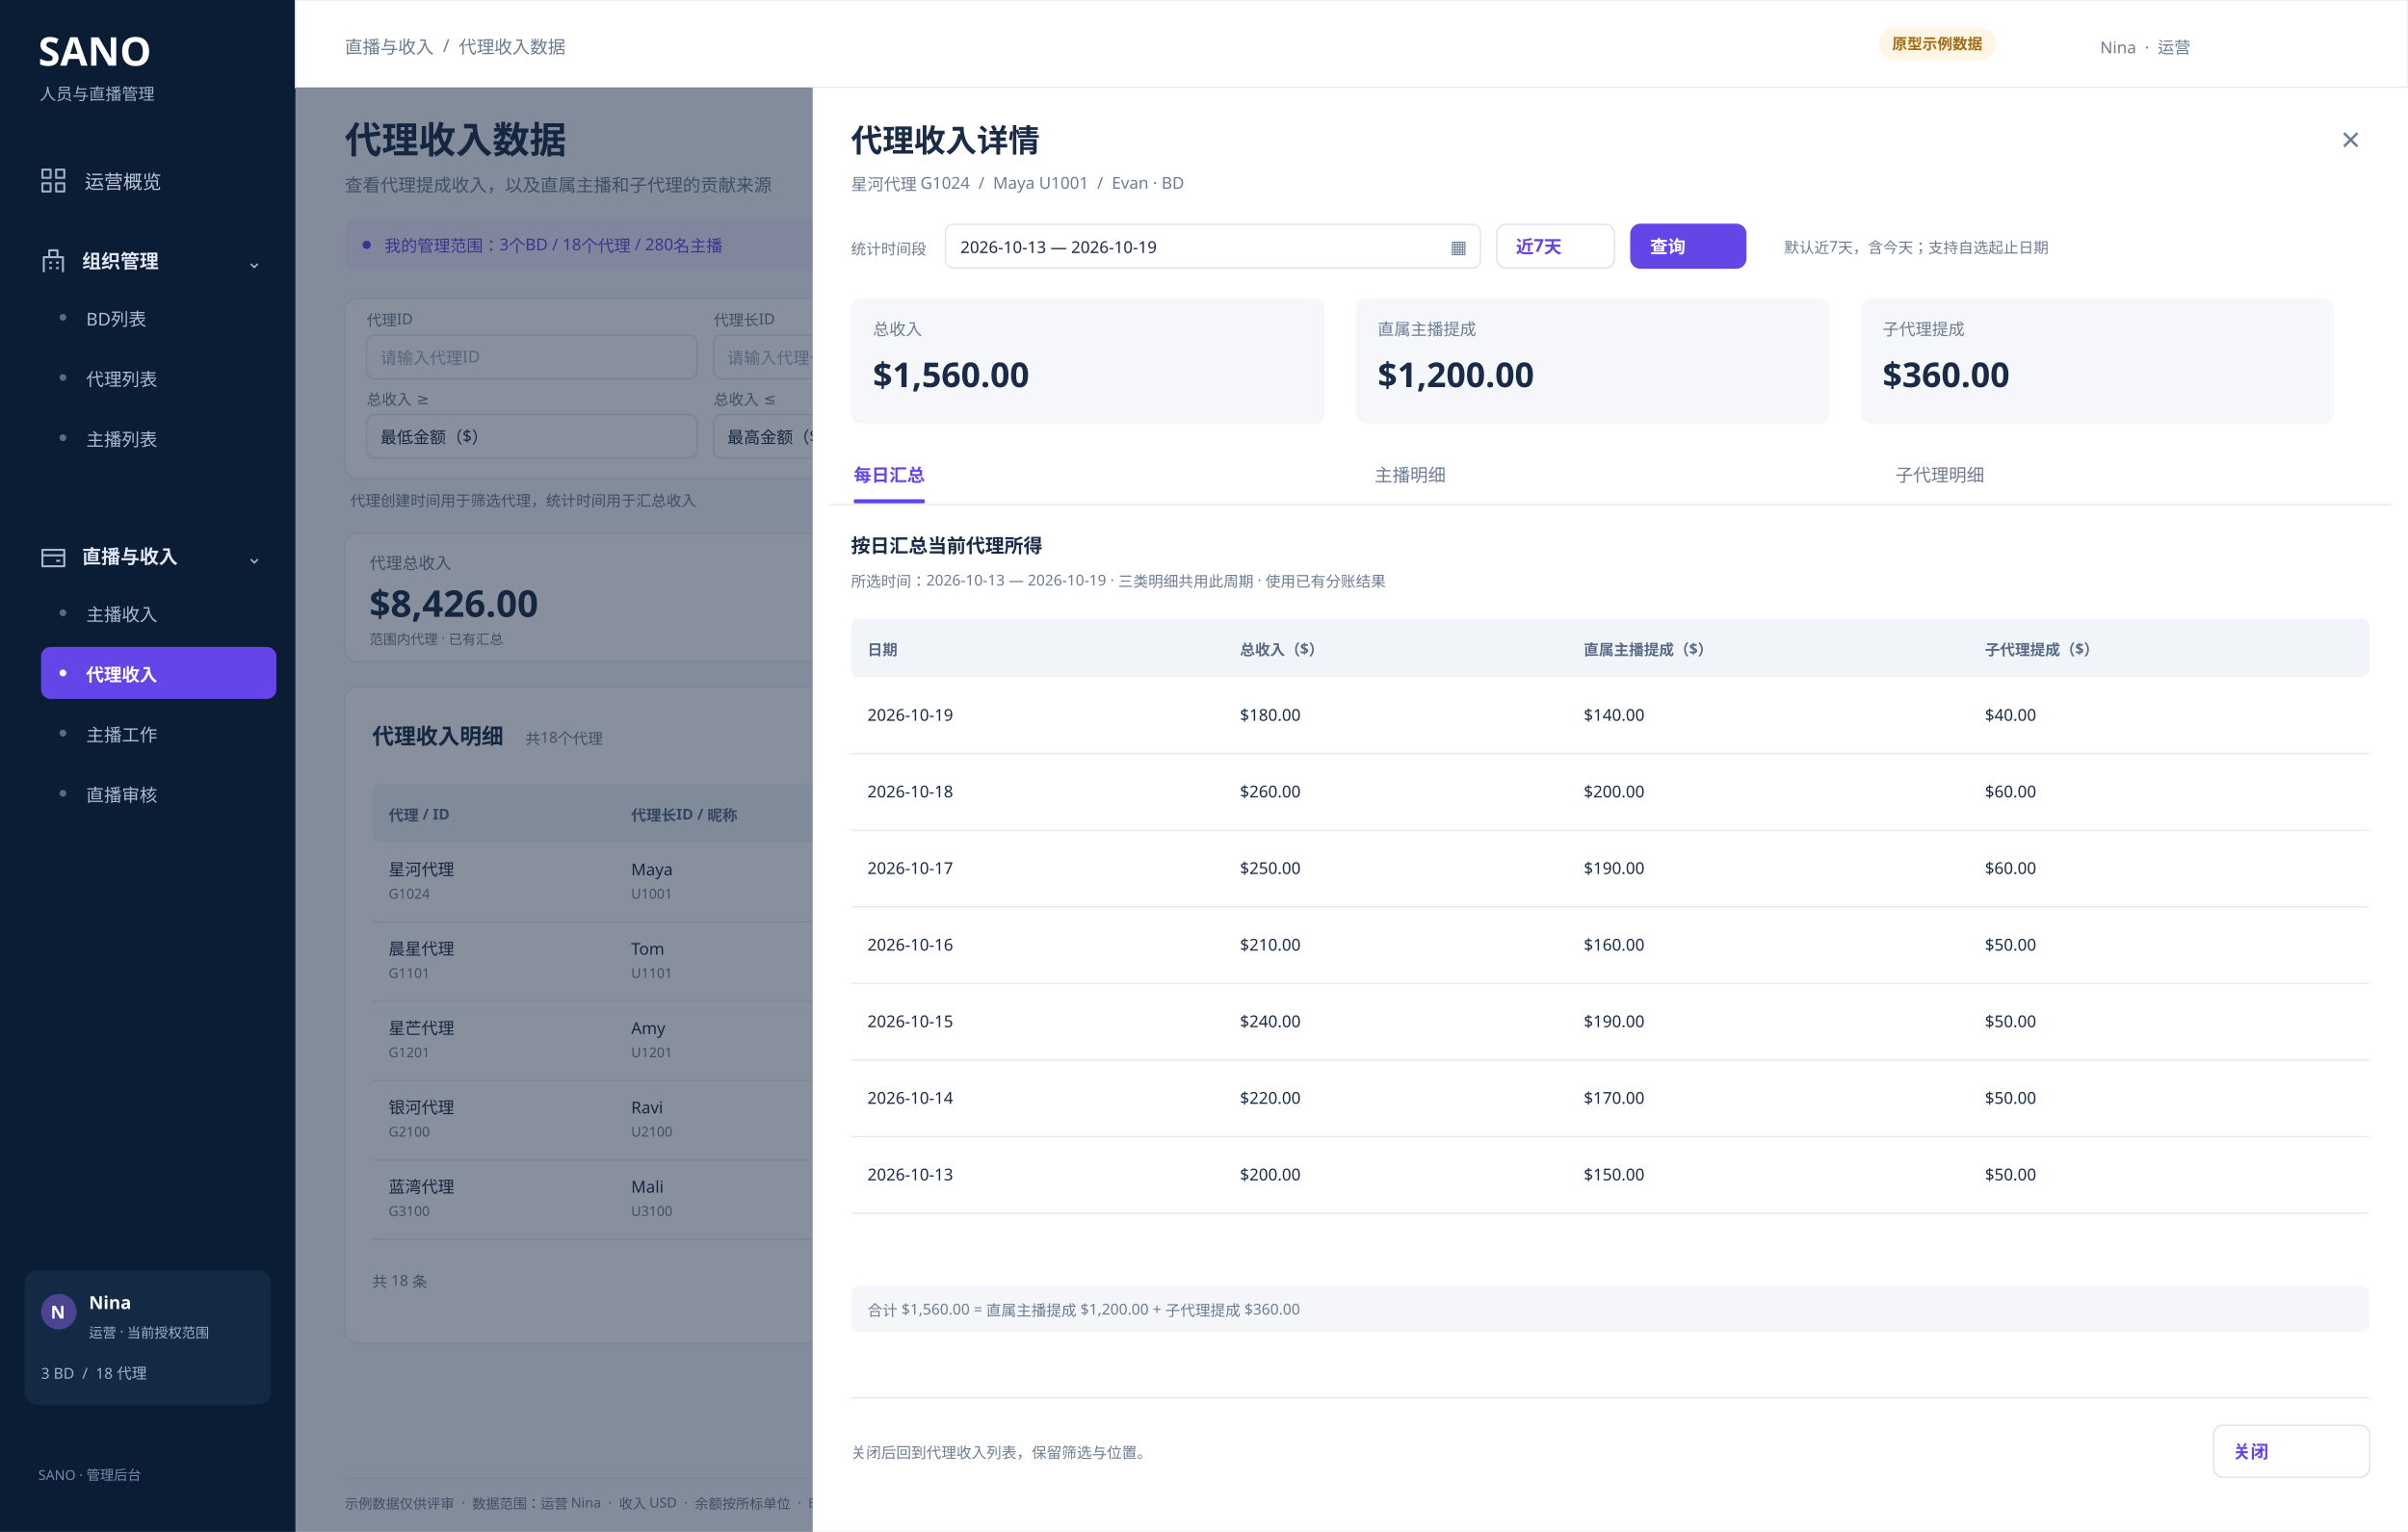
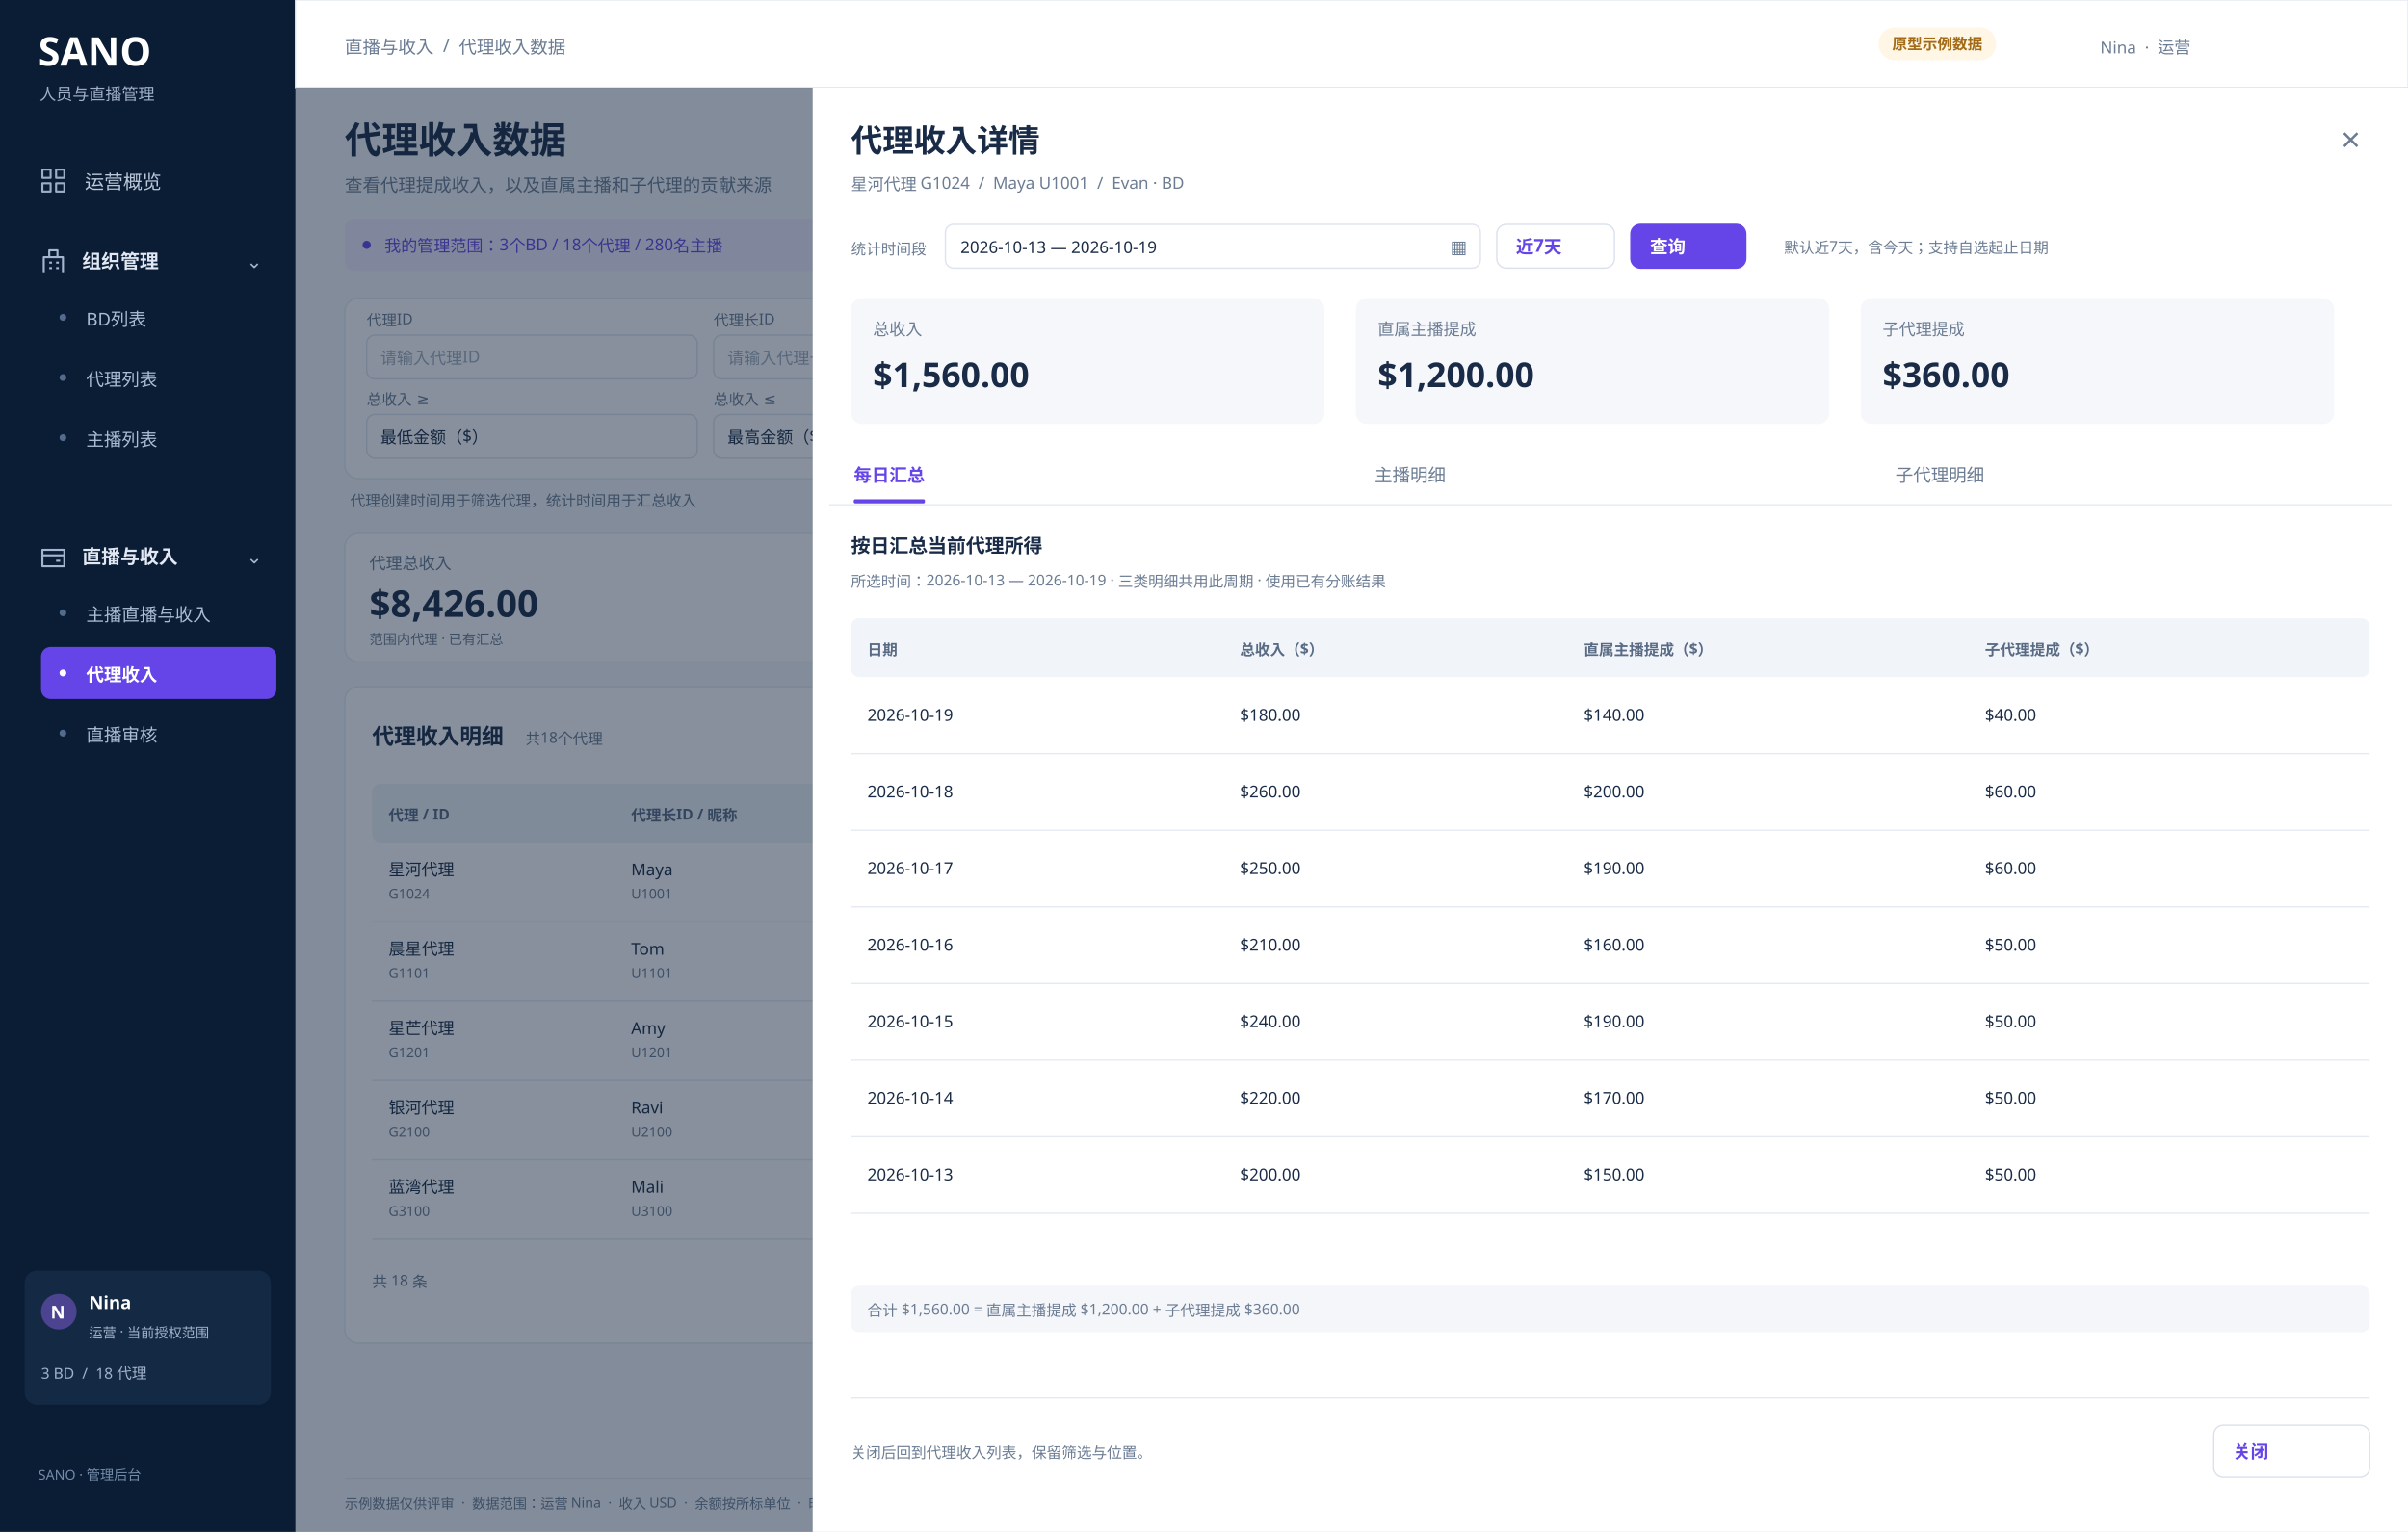
<svg xmlns="http://www.w3.org/2000/svg" width="1760" height="1120" viewBox="0 0 1760 1120">
  <style>text{font-family:"Microsoft YaHei","Segoe UI",sans-serif}a{cursor:pointer}</style>
  <rect x="0" y="0" width="1760" height="1120" rx="0" fill="#F5F7FB" stroke="none" />
  <rect x="0" y="0" width="216" height="1120" rx="0" fill="#0B1C35" stroke="none" />
  <text xml:space="preserve" x="28" y="48" font-size="29" fill="white" font-weight="750">SANO</text>
  <text xml:space="preserve" x="29" y="73" font-size="12" fill="#A0B0C7" font-weight="400">人员与直播管理</text>
  <a href="admin-01-01-01-我的运营概览.svg">
    <path d="M2 2h6v6H2z M12 2h6v6h-6z M2 12h6v6H2z M12 12h6v6h-6z" transform="translate(29,122)" fill="none" stroke="#9CAEC6" stroke-width="1.5" stroke-linejoin="round" />
    <text xml:space="preserve" x="62" y="138" font-size="14" fill="#BBC8D9" font-weight="400">运营概览</text>
  </a>
  <path d="M3 18V7h14v11 M7 7V2h6v5 M7 11h2 M12 11h2 M7 15h2 M12 15h2" transform="translate(29,181)" fill="none" stroke="#A4B6CF" stroke-width="1.5" stroke-linejoin="round" />
  <text xml:space="preserve" x="60" y="196" font-size="14" fill="#E1E8F3" font-weight="600">组织管理</text>
  <text xml:space="preserve" x="180" y="196" font-size="14" fill="#A4B6CF" font-weight="400">⌄</text>
  <a href="admin-02-01-01-BD列表.svg">
    <circle cx="46" cy="232" r="2.5" fill="#536C8D" />
    <text xml:space="preserve" x="63" y="238" font-size="13" fill="#AABDD3" font-weight="400">BD列表</text>
  </a>
  <a href="admin-03-01-01-代理树形列表.svg">
    <circle cx="46" cy="276" r="2.5" fill="#536C8D" />
    <text xml:space="preserve" x="63" y="282" font-size="13" fill="#AABDD3" font-weight="400">代理列表</text>
  </a>
  <a href="admin-04-01-01-主播列表.svg">
    <circle cx="46" cy="320" r="2.5" fill="#536C8D" />
    <text xml:space="preserve" x="63" y="326" font-size="13" fill="#AABDD3" font-weight="400">主播列表</text>
  </a>
  <path d="M2 5h16v12H2z M2 9h16 M12 13h3" transform="translate(29,397)" fill="none" stroke="#A4B6CF" stroke-width="1.5" stroke-linejoin="round" />
  <text xml:space="preserve" x="60" y="412" font-size="14" fill="#E1E8F3" font-weight="600">直播与收入</text>
  <text xml:space="preserve" x="180" y="412" font-size="14" fill="#A4B6CF" font-weight="400">⌄</text>
-   <a href="admin-05-01-01-主播收入数据.svg">
+   <a href="admin-05-01-01-主播直播与收入.svg">
    <circle cx="46" cy="448" r="2.5" fill="#536C8D" />
-     <text xml:space="preserve" x="63" y="454" font-size="13" fill="#AABDD3" font-weight="400">主播收入</text>
+     <text xml:space="preserve" x="63" y="454" font-size="13" fill="#AABDD3" font-weight="400">主播直播与收入</text>
  </a>
  <a href="admin-06-01-01-代理收入数据.svg">
    <rect x="30" y="473" width="172" height="38" rx="7" fill="#6545E8" stroke="none" />
    <circle cx="46" cy="492" r="2.5" fill="white" />
    <text xml:space="preserve" x="63" y="498" font-size="13" fill="white" font-weight="600">代理收入</text>
  </a>
-   <a href="admin-07-01-01-主播工作数据.svg">
+   <a href="admin-08-01-01-当前直播间列表.svg">
    <circle cx="46" cy="536" r="2.5" fill="#536C8D" />
-     <text xml:space="preserve" x="63" y="542" font-size="13" fill="#AABDD3" font-weight="400">主播工作</text>
-   </a>
-   <a href="admin-08-01-01-当前直播间列表.svg">
-     <circle cx="46" cy="580" r="2.5" fill="#536C8D" />
-     <text xml:space="preserve" x="63" y="586" font-size="13" fill="#AABDD3" font-weight="400">直播审核</text>
+     <text xml:space="preserve" x="63" y="542" font-size="13" fill="#AABDD3" font-weight="400">直播审核</text>
  </a>
  <rect x="18" y="929" width="180" height="98" rx="9" fill="#142943" stroke="none" />
  <circle cx="43" cy="959" r="13" fill="#4C4490" />
  <text xml:space="preserve" x="37" y="964" font-size="13" fill="white" font-weight="600">N</text>
  <text xml:space="preserve" x="65" y="957" font-size="13" fill="white" font-weight="600">Nina</text>
  <text xml:space="preserve" x="65" y="978" font-size="10" fill="#A1B2CB" font-weight="400">运营 · 当前授权范围</text>
  <text xml:space="preserve" x="30" y="1008" font-size="11" fill="#A1B2CB" font-weight="400">3 BD  /  18 代理</text>
  <text xml:space="preserve" x="28" y="1082" font-size="10" fill="#738CA9" font-weight="400">SANO · 管理后台</text>
  <rect x="216" y="0" width="1544" height="64" rx="0" fill="white" stroke="#E5EAF2" />
  <text xml:space="preserve" x="252" y="39" font-size="13" fill="#6B7C93" font-weight="400">直播与收入  /  代理收入数据</text>
  <rect x="1373" y="20" width="86" height="24" rx="12" fill="#FFF6E5" stroke="none" />
  <text xml:space="preserve" x="1383" y="36" font-size="11" fill="#A46B16" font-weight="550">原型示例数据</text>
  <text xml:space="preserve" x="1535" y="39" font-size="12" fill="#6B7C93" font-weight="400">Nina  ·  运营</text>
  <text xml:space="preserve" x="252" y="112" font-size="27" fill="#192B46" font-weight="700">代理收入数据</text>
  <text xml:space="preserve" x="252" y="140" font-size="13" fill="#6B7C93" font-weight="400">查看代理提成收入，以及直属主播和子代理的贡献来源</text>
  <rect x="1519" y="89" width="86" height="24" rx="12" fill="#F0EDFF" stroke="none" />
  <text xml:space="preserve" x="1529" y="105" font-size="11" fill="#6545E8" font-weight="550">我的授权范围</text>
  <path d="M252 1081H1724" transform="" stroke="#E5EAF2" fill="none" />
  <text xml:space="preserve" x="252" y="1103" font-size="10" fill="#6B7C93" font-weight="400">示例数据仅供评审  ·  数据范围：运营 Nina  ·  收入 USD  ·  余额按所标单位  ·  时区 UTC+8</text>
  <text xml:space="preserve" x="1470" y="1103" font-size="10" fill="#6B7C93" font-weight="400">admin-06-01-02  /  V1</text>
  <rect x="252" y="160" width="1472" height="38" rx="7" fill="#F0EDFF" stroke="none" />
  <circle cx="268" cy="179" r="3" fill="#6545E8" />
  <text xml:space="preserve" x="281" y="184" font-size="12" fill="#6545E8" font-weight="400">我的管理范围：3个BD / 18个代理 / 280名主播</text>
  <text xml:space="preserve" x="1446" y="184" font-size="11" fill="#6B7C93" font-weight="400">今日数据更新于 14:30</text>
  <rect x="252" y="218" width="1472" height="132" rx="10" fill="white" stroke="#E5EAF2" />
  <text xml:space="preserve" x="268" y="238" font-size="11" fill="#6B7C93" font-weight="500">代理ID</text>
  <rect x="268" y="245" width="241.6" height="32" rx="6" fill="white" stroke="#DDE4EF" />
  <text xml:space="preserve" x="278" y="266" font-size="12" fill="#A0ACBD" font-weight="400">请输入代理ID</text>
  <text xml:space="preserve" x="521.6" y="238" font-size="11" fill="#6B7C93" font-weight="500">代理长ID</text>
  <rect x="521.6" y="245" width="241.6" height="32" rx="6" fill="white" stroke="#DDE4EF" />
  <text xml:space="preserve" x="531.6" y="266" font-size="12" fill="#A0ACBD" font-weight="400">请输入代理长ID</text>
  <text xml:space="preserve" x="775.2" y="238" font-size="11" fill="#6B7C93" font-weight="500">运营人员</text>
  <rect x="775.2" y="245" width="241.6" height="32" rx="6" fill="white" stroke="#DDE4EF" />
  <text xml:space="preserve" x="785.2" y="266" font-size="12" fill="#192B46" font-weight="400">全部授权负责人</text>
  <text xml:space="preserve" x="996.8" y="266" font-size="13" fill="#6B7C93" font-weight="400">⌄</text>
  <text xml:space="preserve" x="1028.8" y="238" font-size="11" fill="#6B7C93" font-weight="500">代理创建时间段</text>
  <rect x="1028.8" y="245" width="241.6" height="32" rx="6" fill="white" stroke="#DDE4EF" />
  <text xml:space="preserve" x="1038.8" y="266" font-size="12" fill="#192B46" font-weight="400">开始日期 — 结束日期</text>
  <text xml:space="preserve" x="1250.4" y="266" font-size="13" fill="#6B7C93" font-weight="400">▦</text>
  <text xml:space="preserve" x="1282.4" y="238" font-size="11" fill="#6B7C93" font-weight="500">统计时间段</text>
  <rect x="1282.4" y="245" width="241.6" height="32" rx="6" fill="white" stroke="#DDE4EF" />
  <text xml:space="preserve" x="1292.4" y="266" font-size="12" fill="#192B46" font-weight="400">2026-10-13 — 2026-10-19</text>
  <text xml:space="preserve" x="1504" y="266" font-size="13" fill="#6B7C93" font-weight="400">▦</text>
  <text xml:space="preserve" x="268" y="296" font-size="11" fill="#6B7C93" font-weight="500">总收入 ≥</text>
  <rect x="268" y="303" width="241.6" height="32" rx="6" fill="white" stroke="#DDE4EF" />
  <text xml:space="preserve" x="278" y="324" font-size="12" fill="#192B46" font-weight="400">最低金额（$）</text>
  <text xml:space="preserve" x="521.6" y="296" font-size="11" fill="#6B7C93" font-weight="500">总收入 ≤</text>
  <rect x="521.6" y="303" width="241.6" height="32" rx="6" fill="white" stroke="#DDE4EF" />
  <text xml:space="preserve" x="531.6" y="324" font-size="12" fill="#192B46" font-weight="400">最高金额（$）</text>
  <rect x="1540" y="303" width="68" height="32" rx="7" fill="white" stroke="#DAE1ED" />
  <text xml:space="preserve" x="1554" y="324" font-size="13" fill="#6545E8" font-weight="550">重置</text>
  <rect x="1620" y="303" width="88" height="32" rx="7" fill="#6545E8" stroke="#6545E8" />
  <text xml:space="preserve" x="1634" y="324" font-size="13" fill="white" font-weight="550">查询</text>
  <text xml:space="preserve" x="256" y="370" font-size="11" fill="#6B7C93" font-weight="400">代理创建时间用于筛选代理，统计时间用于汇总收入</text>
  <rect x="252" y="390" width="481.333" height="94" rx="10" fill="white" stroke="#E5EAF2" />
  <text xml:space="preserve" x="270" y="416" font-size="12" fill="#6B7C93" font-weight="400">代理总收入</text>
  <text xml:space="preserve" x="270" y="451" font-size="27" fill="#192B46" font-weight="650">$8,426.00</text>
  <text xml:space="preserve" x="270" y="471" font-size="10" fill="#6B7C93" font-weight="400">范围内代理 · 已有汇总</text>
  <rect x="747.333" y="390" width="481.333" height="94" rx="10" fill="white" stroke="#E5EAF2" />
  <text xml:space="preserve" x="765.333" y="416" font-size="12" fill="#6B7C93" font-weight="400">直属主播提成收入</text>
  <text xml:space="preserve" x="765.333" y="451" font-size="27" fill="#192B46" font-weight="650">$6,580.00</text>
  <text xml:space="preserve" x="765.333" y="471" font-size="10" fill="#6B7C93" font-weight="400">实际归属当前代理</text>
  <rect x="1242.667" y="390" width="481.333" height="94" rx="10" fill="white" stroke="#E5EAF2" />
  <text xml:space="preserve" x="1260.667" y="416" font-size="12" fill="#6B7C93" font-weight="400">子代理提成收入</text>
  <text xml:space="preserve" x="1260.667" y="451" font-size="27" fill="#192B46" font-weight="650">$1,846.00</text>
  <text xml:space="preserve" x="1260.667" y="471" font-size="10" fill="#6B7C93" font-weight="400">实际归属当前代理</text>
  <rect x="252" y="502" width="1472" height="480" rx="10" fill="white" stroke="#E5EAF2" />
  <text xml:space="preserve" x="272" y="544" font-size="16" fill="#192B46" font-weight="650">代理收入明细</text>
  <text xml:space="preserve" x="384" y="544" font-size="11" fill="#6B7C93" font-weight="400">共18个代理</text>
  <rect x="272" y="573" width="1432" height="43" rx="6" fill="#F1F4F9" stroke="none" />
  <text xml:space="preserve" x="284" y="600" font-size="11" fill="#596B84" font-weight="600">代理 / ID</text>
  <text xml:space="preserve" x="461.295" y="600" font-size="11" fill="#596B84" font-weight="600">代理长ID / 昵称</text>
  <text xml:space="preserve" x="624.952" y="600" font-size="11" fill="#596B84" font-weight="600">分成比例</text>
  <text xml:space="preserve" x="734.057" y="600" font-size="11" fill="#596B84" font-weight="600">所属运营</text>
  <text xml:space="preserve" x="897.714" y="600" font-size="11" fill="#596B84" font-weight="600">总收入（$）</text>
  <text xml:space="preserve" x="1047.733" y="600" font-size="11" fill="#596B84" font-weight="600">直属主播提成（$）</text>
  <text xml:space="preserve" x="1231.848" y="600" font-size="11" fill="#596B84" font-weight="600">子代理提成（$）</text>
  <text xml:space="preserve" x="1409.143" y="600" font-size="11" fill="#596B84" font-weight="600">创建时间</text>
  <text xml:space="preserve" x="1579.619" y="600" font-size="11" fill="#596B84" font-weight="600">操作</text>
  <path d="M272 674H1704" transform="" stroke="#E5EAF2" fill="none" />
  <text xml:space="preserve" x="284" y="640" font-size="12" fill="#192B46" font-weight="400">星河代理</text>
  <text xml:space="preserve" x="284" y="657" font-size="10" fill="#6B7C93" font-weight="400">G1024</text>
  <text xml:space="preserve" x="461.295" y="640" font-size="12" fill="#192B46" font-weight="400">Maya</text>
  <text xml:space="preserve" x="461.295" y="657" font-size="10" fill="#6B7C93" font-weight="400">U1001</text>
  <text xml:space="preserve" x="624.952" y="649" font-size="12" fill="#192B46" font-weight="400">20%</text>
  <text xml:space="preserve" x="734.057" y="649" font-size="12" fill="#192B46" font-weight="400">Evan · BD</text>
  <text xml:space="preserve" x="897.714" y="649" font-size="12" fill="#192B46" font-weight="400">$1,560.00</text>
  <text xml:space="preserve" x="1047.733" y="649" font-size="12" fill="#192B46" font-weight="400">$1,200.00</text>
  <text xml:space="preserve" x="1231.848" y="649" font-size="12" fill="#192B46" font-weight="400">$360.00</text>
  <text xml:space="preserve" x="1409.143" y="640" font-size="12" fill="#192B46" font-weight="400">2026-04-06</text>
  <text xml:space="preserve" x="1409.143" y="657" font-size="10" fill="#6B7C93" font-weight="400">10:20:00</text>
  <a href="admin-06-01-02-代理收入抽屉-每日汇总.svg">
    <text xml:space="preserve" x="1579.619" y="649" font-size="12" fill="#6545E8" font-weight="400">查看详情 →</text>
  </a>
  <path d="M272 732H1704" transform="" stroke="#E5EAF2" fill="none" />
  <text xml:space="preserve" x="284" y="698" font-size="12" fill="#192B46" font-weight="400">晨星代理</text>
  <text xml:space="preserve" x="284" y="715" font-size="10" fill="#6B7C93" font-weight="400">G1101</text>
  <text xml:space="preserve" x="461.295" y="698" font-size="12" fill="#192B46" font-weight="400">Tom</text>
  <text xml:space="preserve" x="461.295" y="715" font-size="10" fill="#6B7C93" font-weight="400">U1101</text>
  <text xml:space="preserve" x="624.952" y="707" font-size="12" fill="#192B46" font-weight="400">16%</text>
  <text xml:space="preserve" x="734.057" y="707" font-size="12" fill="#192B46" font-weight="400">Evan · BD</text>
  <text xml:space="preserve" x="897.714" y="707" font-size="12" fill="#192B46" font-weight="400">$920.00</text>
  <text xml:space="preserve" x="1047.733" y="707" font-size="12" fill="#192B46" font-weight="400">$760.00</text>
  <text xml:space="preserve" x="1231.848" y="707" font-size="12" fill="#192B46" font-weight="400">$160.00</text>
  <text xml:space="preserve" x="1409.143" y="698" font-size="12" fill="#192B46" font-weight="400">2026-05-12</text>
  <text xml:space="preserve" x="1409.143" y="715" font-size="10" fill="#6B7C93" font-weight="400">14:30:00</text>
  <a href="admin-06-01-02-代理收入抽屉-每日汇总.svg">
    <text xml:space="preserve" x="1579.619" y="707" font-size="12" fill="#6545E8" font-weight="400">查看详情 →</text>
  </a>
  <path d="M272 790H1704" transform="" stroke="#E5EAF2" fill="none" />
  <text xml:space="preserve" x="284" y="756" font-size="12" fill="#192B46" font-weight="400">星芒代理</text>
  <text xml:space="preserve" x="284" y="773" font-size="10" fill="#6B7C93" font-weight="400">G1201</text>
  <text xml:space="preserve" x="461.295" y="756" font-size="12" fill="#192B46" font-weight="400">Amy</text>
  <text xml:space="preserve" x="461.295" y="773" font-size="10" fill="#6B7C93" font-weight="400">U1201</text>
  <text xml:space="preserve" x="624.952" y="765" font-size="12" fill="#192B46" font-weight="400">12%</text>
  <text xml:space="preserve" x="734.057" y="765" font-size="12" fill="#192B46" font-weight="400">Evan · BD</text>
  <text xml:space="preserve" x="897.714" y="765" font-size="12" fill="#192B46" font-weight="400">$480.00</text>
  <text xml:space="preserve" x="1047.733" y="765" font-size="12" fill="#192B46" font-weight="400">$480.00</text>
  <text xml:space="preserve" x="1231.848" y="765" font-size="12" fill="#192B46" font-weight="400">$0.00</text>
  <text xml:space="preserve" x="1409.143" y="756" font-size="12" fill="#192B46" font-weight="400">2026-06-18</text>
  <text xml:space="preserve" x="1409.143" y="773" font-size="10" fill="#6B7C93" font-weight="400">09:15:00</text>
  <a href="admin-06-01-02-代理收入抽屉-每日汇总.svg">
    <text xml:space="preserve" x="1579.619" y="765" font-size="12" fill="#6545E8" font-weight="400">查看详情 →</text>
  </a>
  <path d="M272 848H1704" transform="" stroke="#E5EAF2" fill="none" />
  <text xml:space="preserve" x="284" y="814" font-size="12" fill="#192B46" font-weight="400">银河代理</text>
  <text xml:space="preserve" x="284" y="831" font-size="10" fill="#6B7C93" font-weight="400">G2100</text>
  <text xml:space="preserve" x="461.295" y="814" font-size="12" fill="#192B46" font-weight="400">Ravi</text>
  <text xml:space="preserve" x="461.295" y="831" font-size="10" fill="#6B7C93" font-weight="400">U2100</text>
  <text xml:space="preserve" x="624.952" y="823" font-size="12" fill="#192B46" font-weight="400">20%</text>
  <text xml:space="preserve" x="734.057" y="823" font-size="12" fill="#192B46" font-weight="400">Aria · BD</text>
  <text xml:space="preserve" x="897.714" y="823" font-size="12" fill="#192B46" font-weight="400">$1,320.00</text>
  <text xml:space="preserve" x="1047.733" y="823" font-size="12" fill="#192B46" font-weight="400">$1,080.00</text>
  <text xml:space="preserve" x="1231.848" y="823" font-size="12" fill="#192B46" font-weight="400">$240.00</text>
  <text xml:space="preserve" x="1409.143" y="814" font-size="12" fill="#192B46" font-weight="400">2026-05-08</text>
  <text xml:space="preserve" x="1409.143" y="831" font-size="10" fill="#6B7C93" font-weight="400">15:20:00</text>
  <a href="admin-06-01-02-代理收入抽屉-每日汇总.svg">
    <text xml:space="preserve" x="1579.619" y="823" font-size="12" fill="#6545E8" font-weight="400">查看详情 →</text>
  </a>
  <path d="M272 906H1704" transform="" stroke="#E5EAF2" fill="none" />
  <text xml:space="preserve" x="284" y="872" font-size="12" fill="#192B46" font-weight="400">蓝湾代理</text>
  <text xml:space="preserve" x="284" y="889" font-size="10" fill="#6B7C93" font-weight="400">G3100</text>
  <text xml:space="preserve" x="461.295" y="872" font-size="12" fill="#192B46" font-weight="400">Mali</text>
  <text xml:space="preserve" x="461.295" y="889" font-size="10" fill="#6B7C93" font-weight="400">U3100</text>
  <text xml:space="preserve" x="624.952" y="881" font-size="12" fill="#192B46" font-weight="400">16%</text>
  <text xml:space="preserve" x="734.057" y="881" font-size="12" fill="#192B46" font-weight="400">Nina · 运营</text>
  <text xml:space="preserve" x="897.714" y="881" font-size="12" fill="#192B46" font-weight="400">$846.00</text>
  <text xml:space="preserve" x="1047.733" y="881" font-size="12" fill="#192B46" font-weight="400">$720.00</text>
  <text xml:space="preserve" x="1231.848" y="881" font-size="12" fill="#192B46" font-weight="400">$126.00</text>
  <text xml:space="preserve" x="1409.143" y="872" font-size="12" fill="#192B46" font-weight="400">2026-06-02</text>
  <text xml:space="preserve" x="1409.143" y="889" font-size="10" fill="#6B7C93" font-weight="400">16:35:00</text>
  <a href="admin-06-01-02-代理收入抽屉-每日汇总.svg">
    <text xml:space="preserve" x="1579.619" y="881" font-size="12" fill="#6545E8" font-weight="400">查看详情 →</text>
  </a>
  <text xml:space="preserve" x="272" y="941" font-size="11" fill="#6B7C93" font-weight="400">共 18 条</text>
  <text xml:space="preserve" x="1394" y="941" font-size="15" fill="#6B7C93" font-weight="400">‹</text>
  <rect x="1420" y="923" width="26.16" height="24" rx="12" fill="#F0EDFF" stroke="none" />
  <text xml:space="preserve" x="1430" y="939" font-size="11" fill="#6545E8" font-weight="550">1</text>
  <text xml:space="preserve" x="1470" y="941" font-size="12" fill="#6B7C93" font-weight="400">›</text>
  <rect x="1580" y="920" width="124" height="32" rx="6" fill="white" stroke="#E5EAF2" />
  <text xml:space="preserve" x="1593" y="941" font-size="11" fill="#6B7C93" font-weight="400">20 条 / 页  ⌄</text>
  <a href="admin-06-01-01-代理收入数据.svg">
    <rect x="216" y="64" width="1544" height="1056" rx="0" fill="#10223B80" stroke="none" />
  </a>
  <rect x="594" y="64" width="1166" height="1056" rx="0" fill="white" stroke="none" />
  <text xml:space="preserve" x="622" y="111" font-size="23" fill="#192B46" font-weight="650">代理收入详情</text>
  <text xml:space="preserve" x="622" y="139" font-size="12" fill="#6B7C93" font-weight="400">星河代理 G1024  /  Maya U1001  /  Evan · BD</text>
  <a href="admin-06-01-01-代理收入数据.svg">
    <text xml:space="preserve" x="1711" y="111" font-size="25" fill="#6B7C93" font-weight="400">×</text>
  </a>
  <text xml:space="preserve" x="622" y="186" font-size="11" fill="#6B7C93" font-weight="500">统计时间段</text>
  <rect x="691" y="164" width="391" height="32" rx="6" fill="white" stroke="#DDE4EF" />
  <text xml:space="preserve" x="702" y="185" font-size="12" fill="#192B46" font-weight="400">2026-10-13 — 2026-10-19</text>
  <text xml:space="preserve" x="1060" y="185" font-size="13" fill="#6B7C93" font-weight="400">▦</text>
  <rect x="1094" y="164" width="86" height="32" rx="7" fill="white" stroke="#DAE1ED" />
  <text xml:space="preserve" x="1108" y="185" font-size="13" fill="#6545E8" font-weight="550">近7天</text>
  <rect x="1192" y="164" width="84" height="32" rx="7" fill="#6545E8" stroke="#6545E8" />
  <text xml:space="preserve" x="1206" y="185" font-size="13" fill="white" font-weight="550">查询</text>
  <text xml:space="preserve" x="1304" y="185" font-size="11" fill="#6B7C93" font-weight="400">默认近7天，含今天；支持自选起止日期</text>
  <rect x="622" y="218" width="346" height="92" rx="8" fill="#F6F7FB" stroke="none" />
  <text xml:space="preserve" x="638" y="245" font-size="12" fill="#6B7C93" font-weight="400">总收入</text>
  <text xml:space="preserve" x="638" y="283" font-size="25" fill="#192B46" font-weight="650">$1,560.00</text>
  <rect x="991" y="218" width="346" height="92" rx="8" fill="#F6F7FB" stroke="none" />
  <text xml:space="preserve" x="1007" y="245" font-size="12" fill="#6B7C93" font-weight="400">直属主播提成</text>
  <text xml:space="preserve" x="1007" y="283" font-size="25" fill="#192B46" font-weight="650">$1,200.00</text>
  <rect x="1360" y="218" width="346" height="92" rx="8" fill="#F6F7FB" stroke="none" />
  <text xml:space="preserve" x="1376" y="245" font-size="12" fill="#6B7C93" font-weight="400">子代理提成</text>
  <text xml:space="preserve" x="1376" y="283" font-size="25" fill="#192B46" font-weight="650">$360.00</text>
  <a href="admin-06-01-02-代理收入抽屉-每日汇总.svg">
    <text xml:space="preserve" x="624" y="352" font-size="13" fill="#6545E8" font-weight="650">每日汇总</text>
    <rect x="624" y="365" width="52" height="3" rx="1" fill="#6545E8" stroke="none" />
  </a>
  <a href="admin-06-01-03-代理收入抽屉-主播明细.svg">
    <text xml:space="preserve" x="1004.667" y="352" font-size="13" fill="#6B7C93" font-weight="400">主播明细</text>
  </a>
  <a href="admin-06-01-04-代理收入抽屉-子代理明细.svg">
    <text xml:space="preserve" x="1385.333" y="352" font-size="13" fill="#6B7C93" font-weight="400">子代理明细</text>
  </a>
  <path d="M606 369H1748" transform="" stroke="#E5EAF2" fill="none" />
  <text xml:space="preserve" x="622" y="404" font-size="14" fill="#192B46" font-weight="600">按日汇总当前代理所得</text>
  <text xml:space="preserve" x="622" y="429" font-size="11" fill="#6B7C93" font-weight="400">所选时间：2026-10-13 — 2026-10-19 · 三类明细共用此周期 · 使用已有分账结果</text>
  <rect x="622" y="452" width="1110" height="43" rx="6" fill="#F1F4F9" stroke="none" />
  <text xml:space="preserve" x="634" y="479" font-size="11" fill="#596B84" font-weight="600">日期</text>
  <text xml:space="preserve" x="906.264" y="479" font-size="11" fill="#596B84" font-weight="600">总收入（$）</text>
  <text xml:space="preserve" x="1157.585" y="479" font-size="11" fill="#596B84" font-weight="600">直属主播提成（$）</text>
  <text xml:space="preserve" x="1450.792" y="479" font-size="11" fill="#596B84" font-weight="600">子代理提成（$）</text>
  <path d="M622 551H1732" transform="" stroke="#E5EAF2" fill="none" />
  <text xml:space="preserve" x="634" y="527" font-size="12" fill="#192B46" font-weight="400">2026-10-19</text>
  <text xml:space="preserve" x="906.264" y="527" font-size="12" fill="#192B46" font-weight="400">$180.00</text>
  <text xml:space="preserve" x="1157.585" y="527" font-size="12" fill="#192B46" font-weight="400">$140.00</text>
  <text xml:space="preserve" x="1450.792" y="527" font-size="12" fill="#192B46" font-weight="400">$40.00</text>
  <path d="M622 607H1732" transform="" stroke="#E5EAF2" fill="none" />
  <text xml:space="preserve" x="634" y="583" font-size="12" fill="#192B46" font-weight="400">2026-10-18</text>
  <text xml:space="preserve" x="906.264" y="583" font-size="12" fill="#192B46" font-weight="400">$260.00</text>
  <text xml:space="preserve" x="1157.585" y="583" font-size="12" fill="#192B46" font-weight="400">$200.00</text>
  <text xml:space="preserve" x="1450.792" y="583" font-size="12" fill="#192B46" font-weight="400">$60.00</text>
  <path d="M622 663H1732" transform="" stroke="#E5EAF2" fill="none" />
  <text xml:space="preserve" x="634" y="639" font-size="12" fill="#192B46" font-weight="400">2026-10-17</text>
  <text xml:space="preserve" x="906.264" y="639" font-size="12" fill="#192B46" font-weight="400">$250.00</text>
  <text xml:space="preserve" x="1157.585" y="639" font-size="12" fill="#192B46" font-weight="400">$190.00</text>
  <text xml:space="preserve" x="1450.792" y="639" font-size="12" fill="#192B46" font-weight="400">$60.00</text>
  <path d="M622 719H1732" transform="" stroke="#E5EAF2" fill="none" />
  <text xml:space="preserve" x="634" y="695" font-size="12" fill="#192B46" font-weight="400">2026-10-16</text>
  <text xml:space="preserve" x="906.264" y="695" font-size="12" fill="#192B46" font-weight="400">$210.00</text>
  <text xml:space="preserve" x="1157.585" y="695" font-size="12" fill="#192B46" font-weight="400">$160.00</text>
  <text xml:space="preserve" x="1450.792" y="695" font-size="12" fill="#192B46" font-weight="400">$50.00</text>
  <path d="M622 775H1732" transform="" stroke="#E5EAF2" fill="none" />
  <text xml:space="preserve" x="634" y="751" font-size="12" fill="#192B46" font-weight="400">2026-10-15</text>
  <text xml:space="preserve" x="906.264" y="751" font-size="12" fill="#192B46" font-weight="400">$240.00</text>
  <text xml:space="preserve" x="1157.585" y="751" font-size="12" fill="#192B46" font-weight="400">$190.00</text>
  <text xml:space="preserve" x="1450.792" y="751" font-size="12" fill="#192B46" font-weight="400">$50.00</text>
  <path d="M622 831H1732" transform="" stroke="#E5EAF2" fill="none" />
  <text xml:space="preserve" x="634" y="807" font-size="12" fill="#192B46" font-weight="400">2026-10-14</text>
  <text xml:space="preserve" x="906.264" y="807" font-size="12" fill="#192B46" font-weight="400">$220.00</text>
  <text xml:space="preserve" x="1157.585" y="807" font-size="12" fill="#192B46" font-weight="400">$170.00</text>
  <text xml:space="preserve" x="1450.792" y="807" font-size="12" fill="#192B46" font-weight="400">$50.00</text>
  <path d="M622 887H1732" transform="" stroke="#E5EAF2" fill="none" />
  <text xml:space="preserve" x="634" y="863" font-size="12" fill="#192B46" font-weight="400">2026-10-13</text>
  <text xml:space="preserve" x="906.264" y="863" font-size="12" fill="#192B46" font-weight="400">$200.00</text>
  <text xml:space="preserve" x="1157.585" y="863" font-size="12" fill="#192B46" font-weight="400">$150.00</text>
  <text xml:space="preserve" x="1450.792" y="863" font-size="12" fill="#192B46" font-weight="400">$50.00</text>
  <rect x="622" y="940" width="1110" height="34" rx="6" fill="#F4F6FA" stroke="none" />
  <text xml:space="preserve" x="634" y="962" font-size="11" fill="#6B7C93" font-weight="400">合计 $1,560.00 = 直属主播提成 $1,200.00 + 子代理提成 $360.00</text>
  <path d="M622 1022H1732" transform="" stroke="#E5EAF2" fill="none" />
  <text xml:space="preserve" x="622" y="1066" font-size="11" fill="#6B7C93" font-weight="400">关闭后回到代理收入列表，保留筛选与位置。</text>
  <a href="admin-06-01-01-代理收入数据.svg">
    <rect x="1618" y="1042" width="114" height="38" rx="7" fill="white" stroke="#DAE1ED" />
    <text xml:space="preserve" x="1632" y="1066" font-size="13" fill="#6545E8" font-weight="550">关闭</text>
  </a>
</svg>
